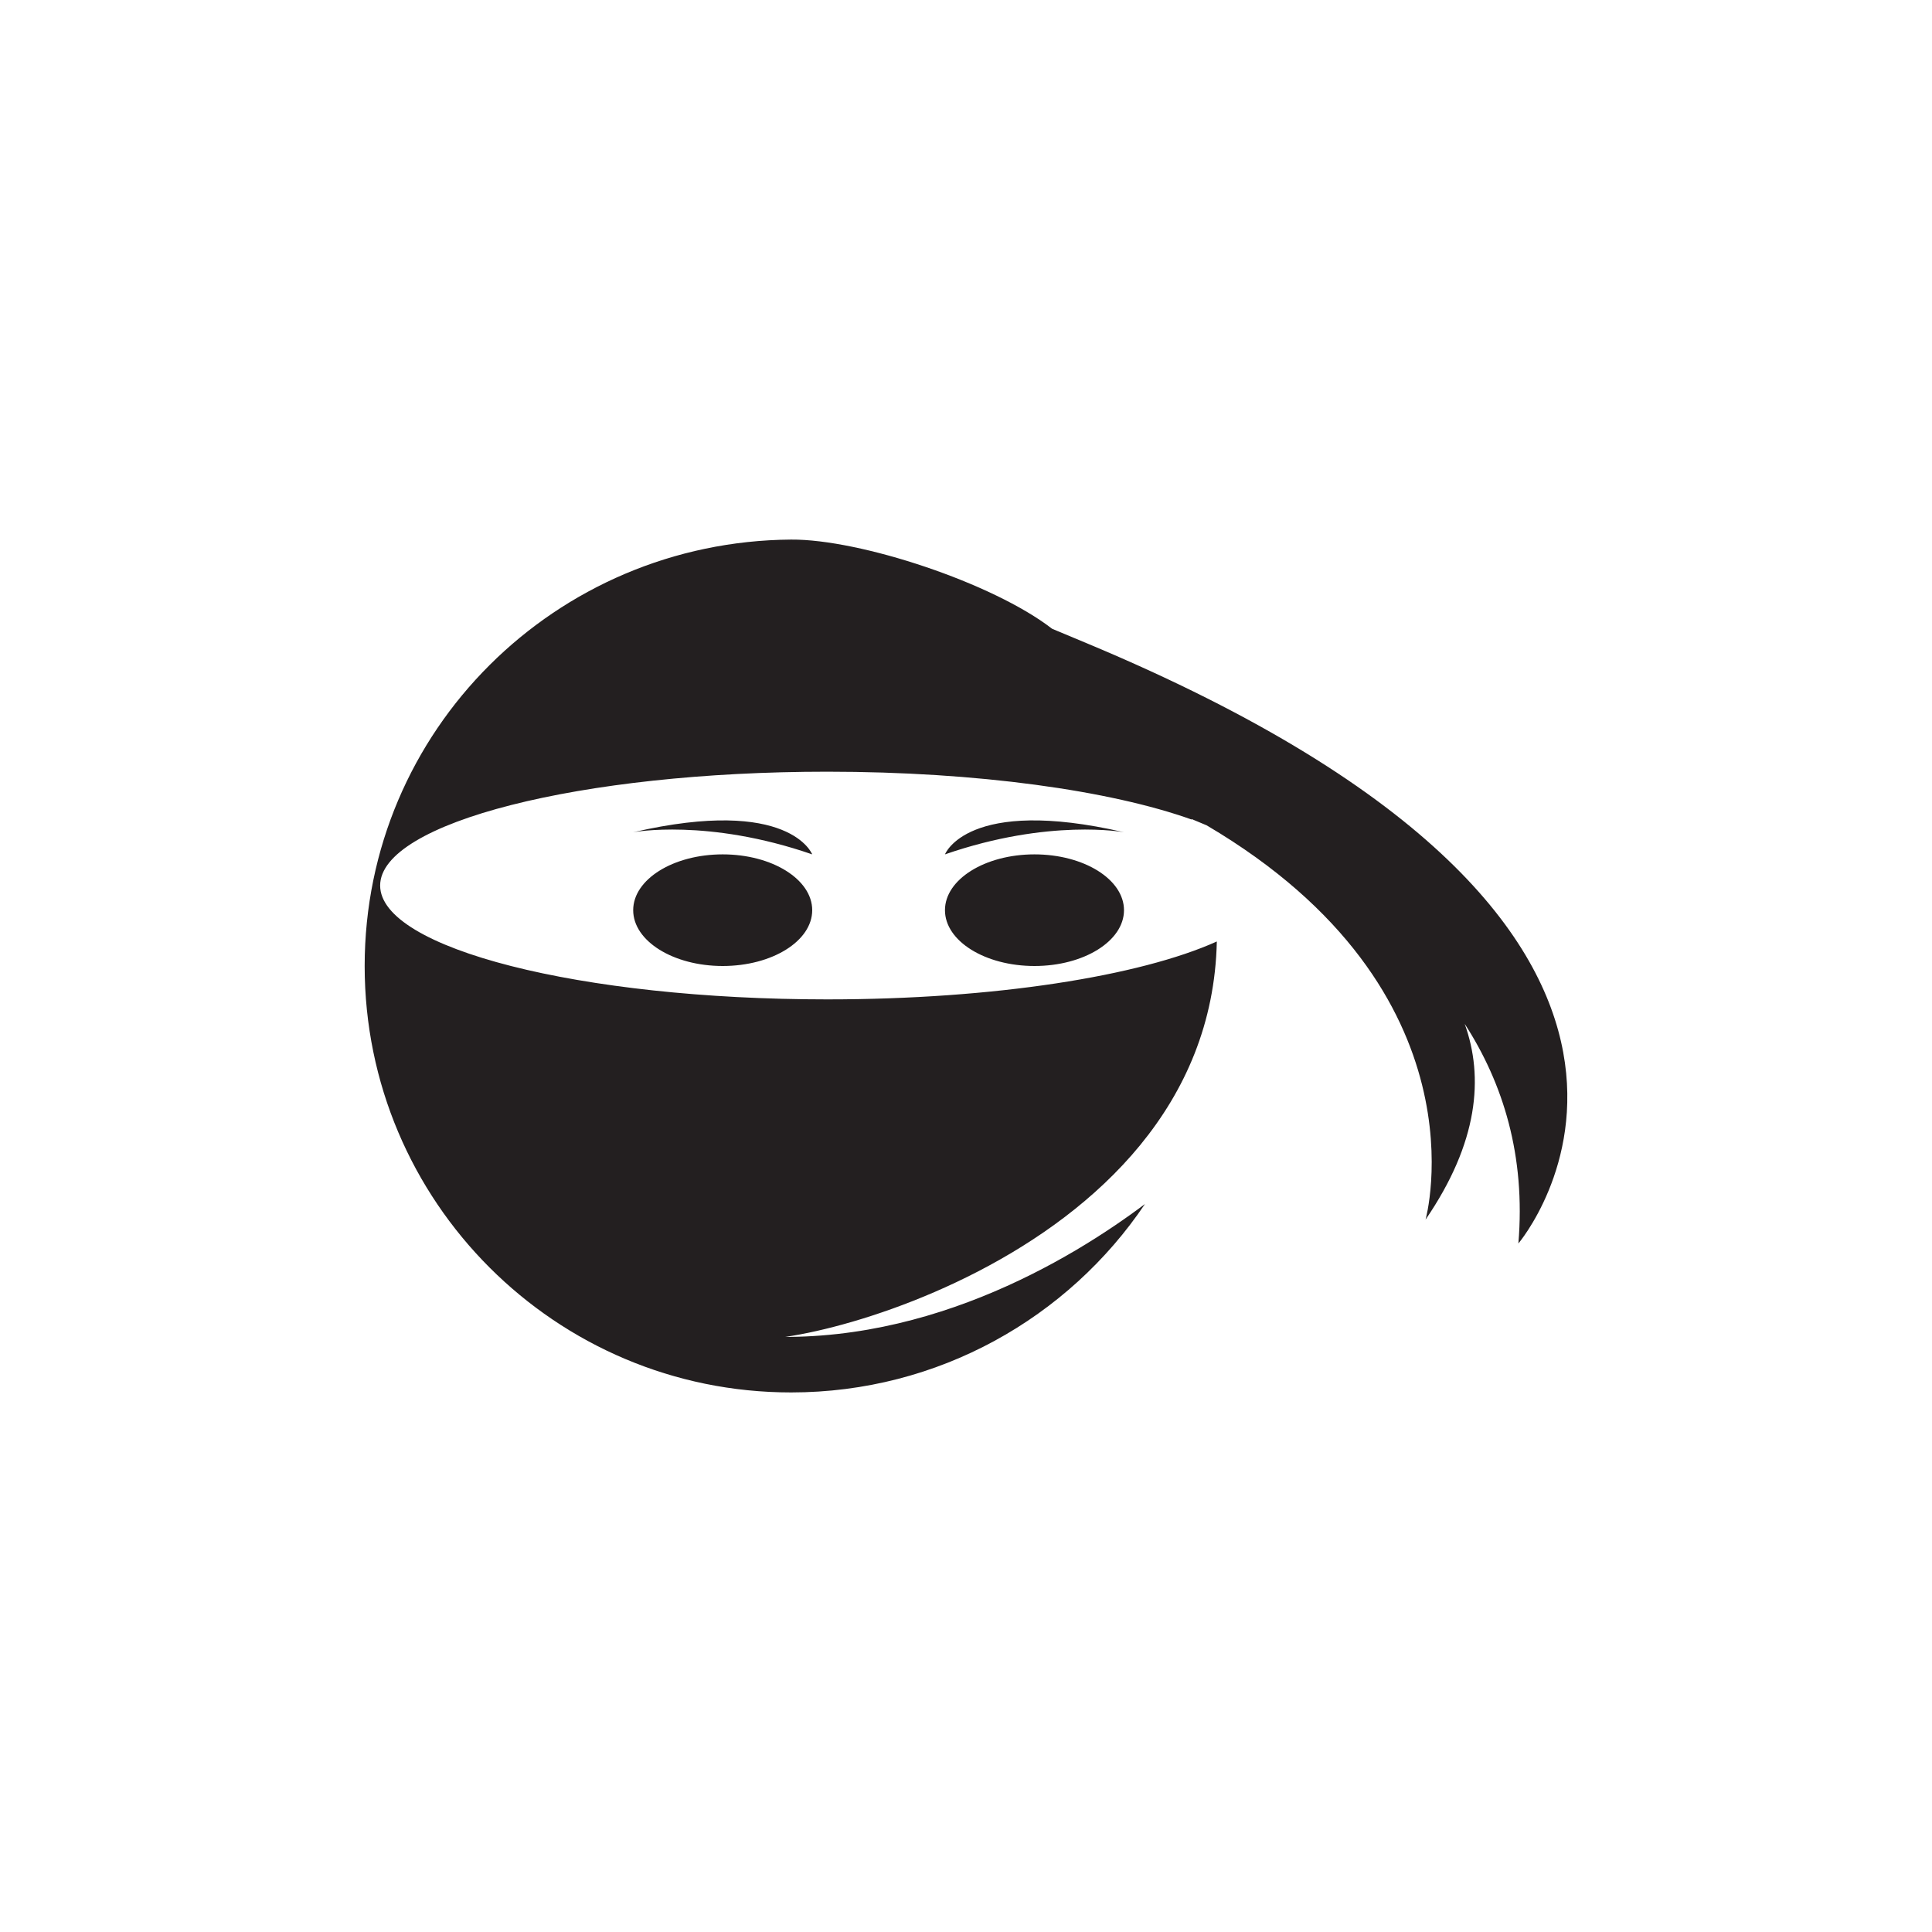
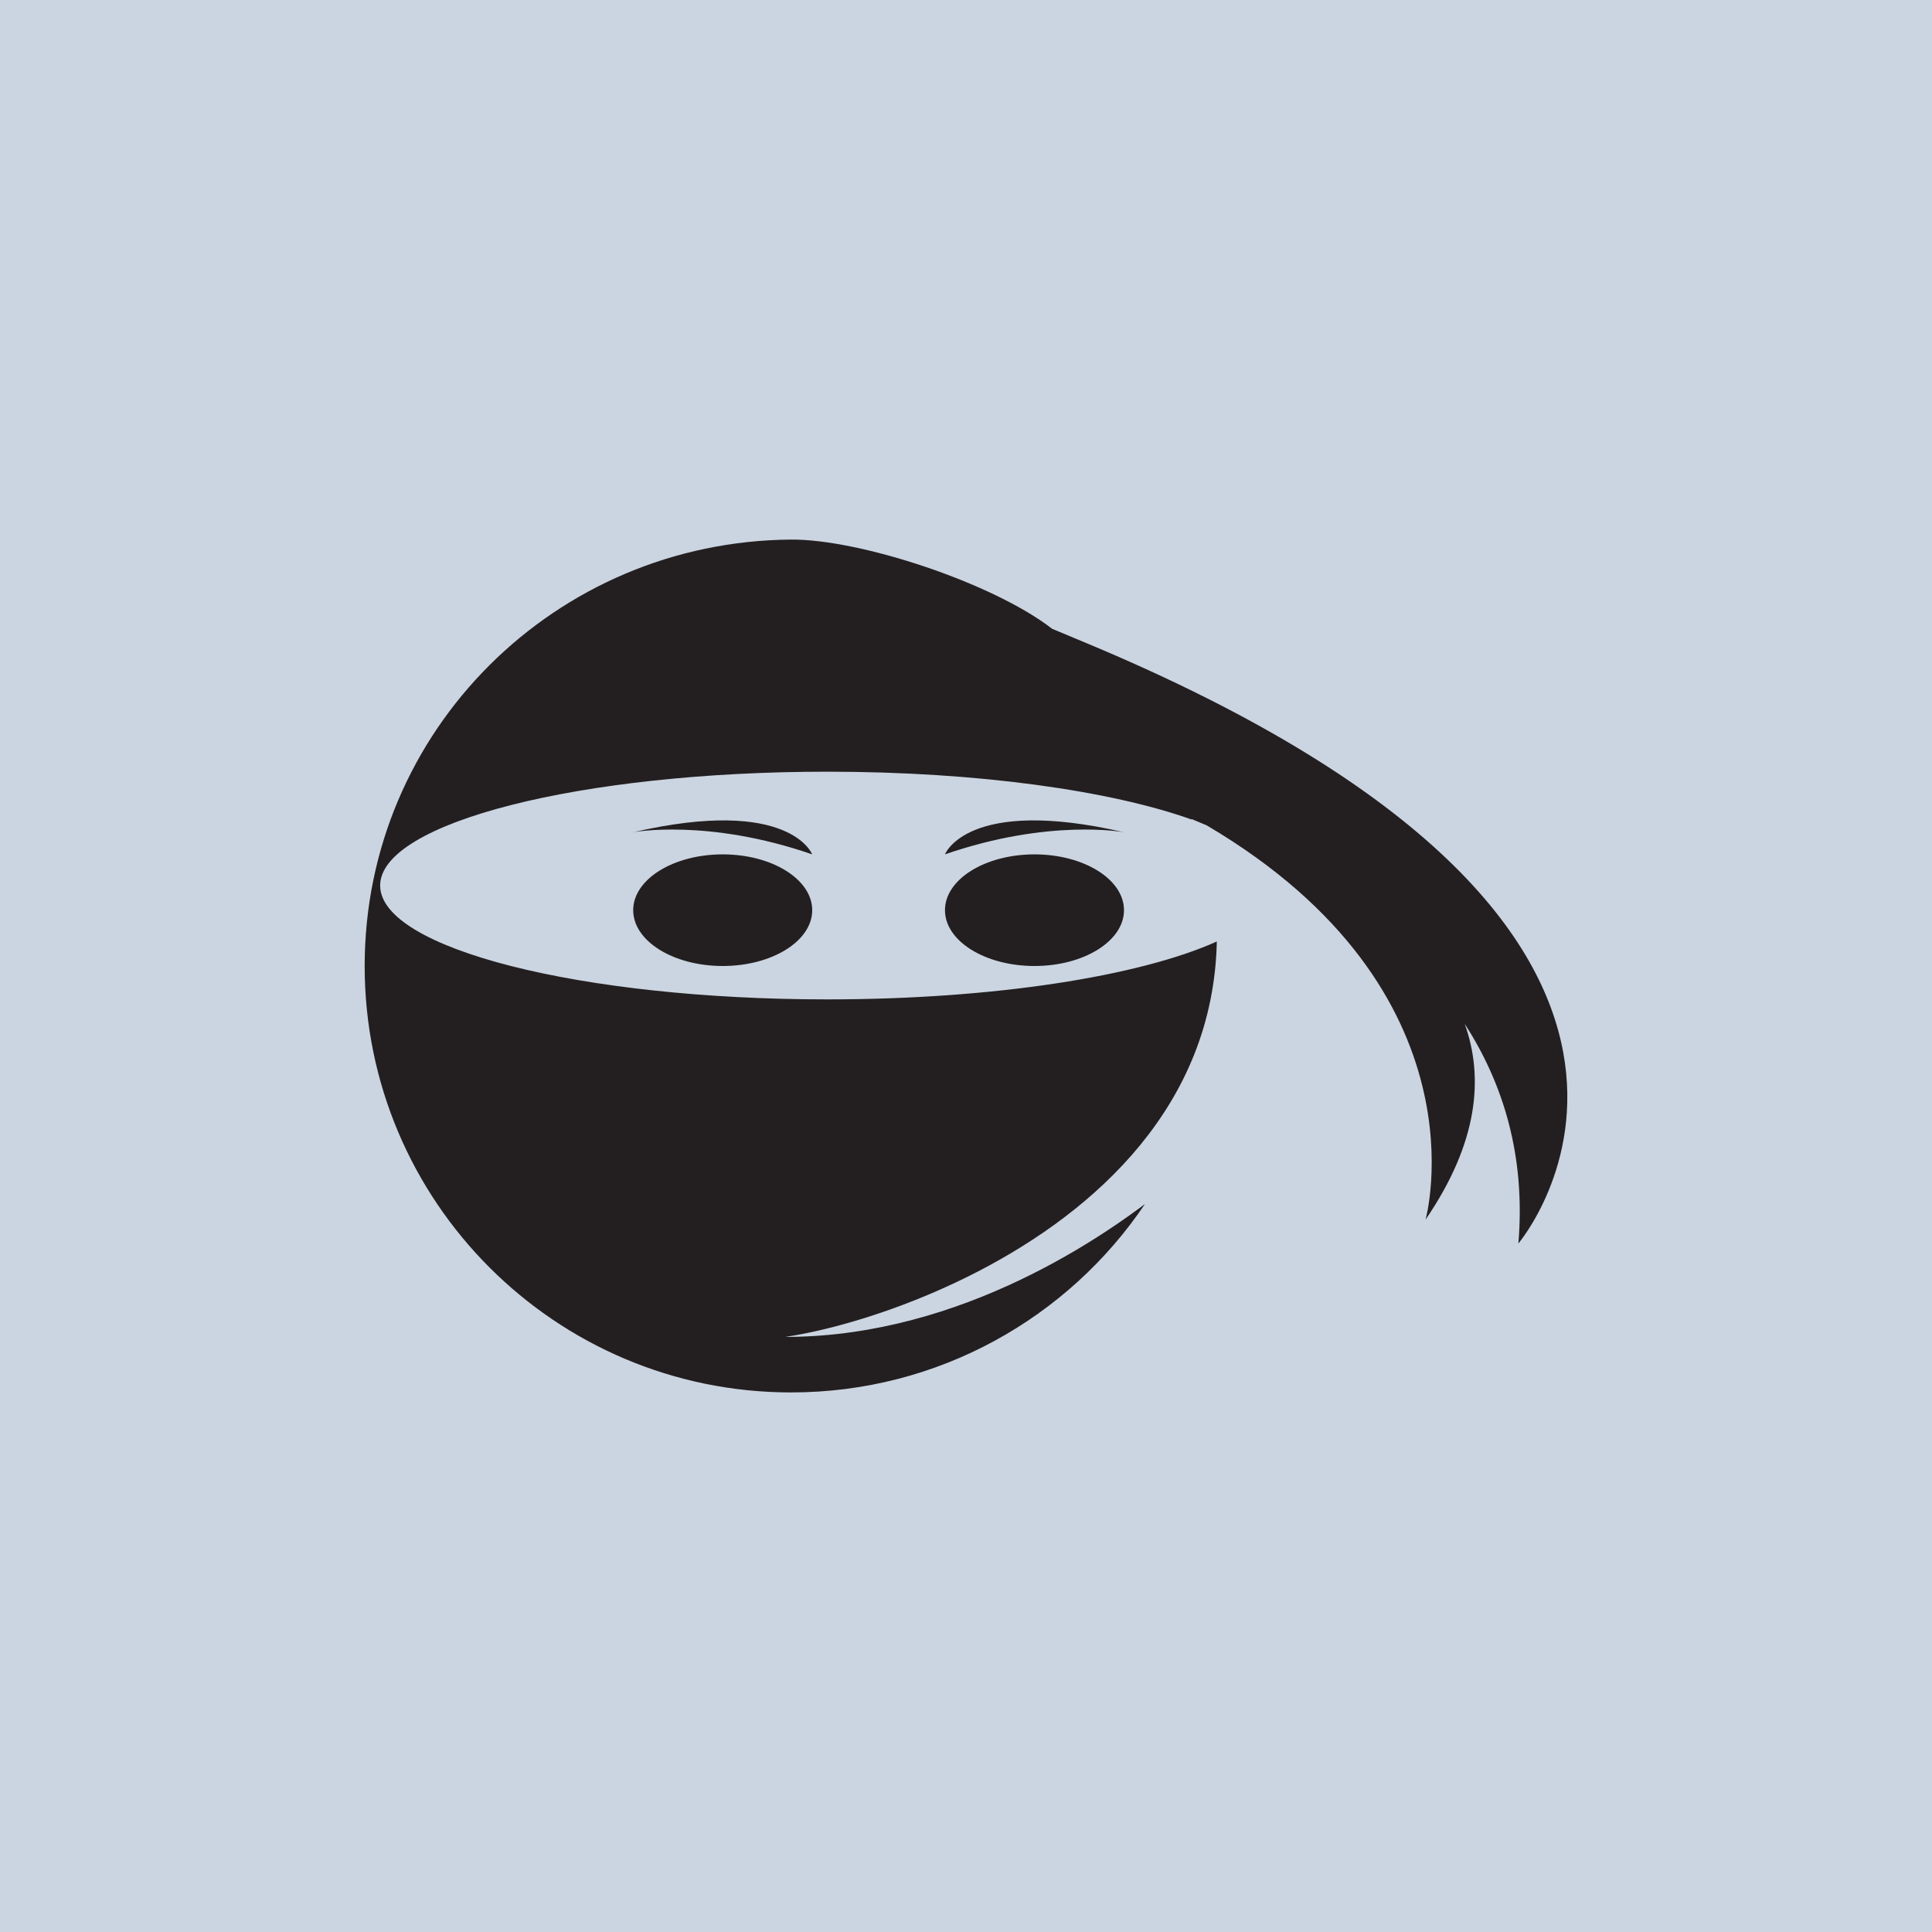
<svg xmlns="http://www.w3.org/2000/svg" version="1.1" id="svg2" width="2666.667" height="2666.667" viewBox="0 0 2666.667 2666.667">
-   <rect x="0" y="0" width="2666.667" height="2666.667" fill="#ffffff" />
+   <rect x="0" y="0" width="2666.667" height="2666.667" fill="#cbd5e1" />
  <defs id="defs6" />
  <g id="g8" transform="matrix(1.333333,0,0,-1.333333,0,2666.667)">
    <g id="g10" transform="scale(0.1)">
      <path d="m 6554.8,10577.8 c 0,-319.1 414.85,-577.8 926.6,-577.8 511.74,0 926.6,258.7 926.6,577.8 0,319.1 -414.86,577.8 -926.6,577.8 -511.75,0 -926.6,-258.7 -926.6,-577.8 z m 3227.48,0 c 0,-319.1 414.82,-577.8 926.62,-577.8 511.7,0 926.6,258.7 926.6,577.8 0,319.1 -414.9,577.8 -926.6,577.8 -511.8,0 -926.62,-258.7 -926.62,-577.8 z m -3227.48,806.9 c 0,0 770.42,145.7 1853.2,-229.1 0,0 -229.05,603.9 -1853.2,229.1 z m 4704,1952.8 c -127.3,53.2 -249.6,104.2 -367.4,153.4 -612.4,474.7 -1988.54,928.6 -2702.04,923.4 C 5751.44,14396.8 3775,12438 3775,10000 c 0,-2438 1976.37,-4414.4 4414.36,-4414.4 1525.48,0 2870.24,773.8 3663.14,1950.3 -766,-575.5 -2349.04,-1536.8 -4189.37,-1352.5 64.09,-288.3 4860.87,680.1 4933.37,4070.4 -794.6,-357.9 -2302.6,-599.4 -4032.34,-599.4 -2556.47,0 -4628.9,527.6 -4628.9,1178.5 0,650.8 2072.43,1178.5 4628.9,1178.5 1556.24,0 2933.14,-195.6 3772.34,-495.4 -0.7,1.9 -1.4,3.8 -2.1,5.7 51.4,-20.9 103.6,-42.7 156.6,-65.4 2925.6,-1723.5 2266.4,-4081.7 2266.4,-4081.7 546.5,798.8 604,1471.8 405.2,2026.4 397.9,-615.3 631.6,-1365.4 555.6,-2273.6 0,0 2724.2,3207.6 -4459.4,6210.1 z M 9782.28,11155.6 c 1082.72,374.8 1853.22,229.1 1853.22,229.1 -1624.2,374.8 -1853.22,-229.1 -1853.22,-229.1" style="fill:#231f20;fill-opacity:1;fill-rule:nonzero;stroke:none" id="path12" />
    </g>
  </g>
</svg>
